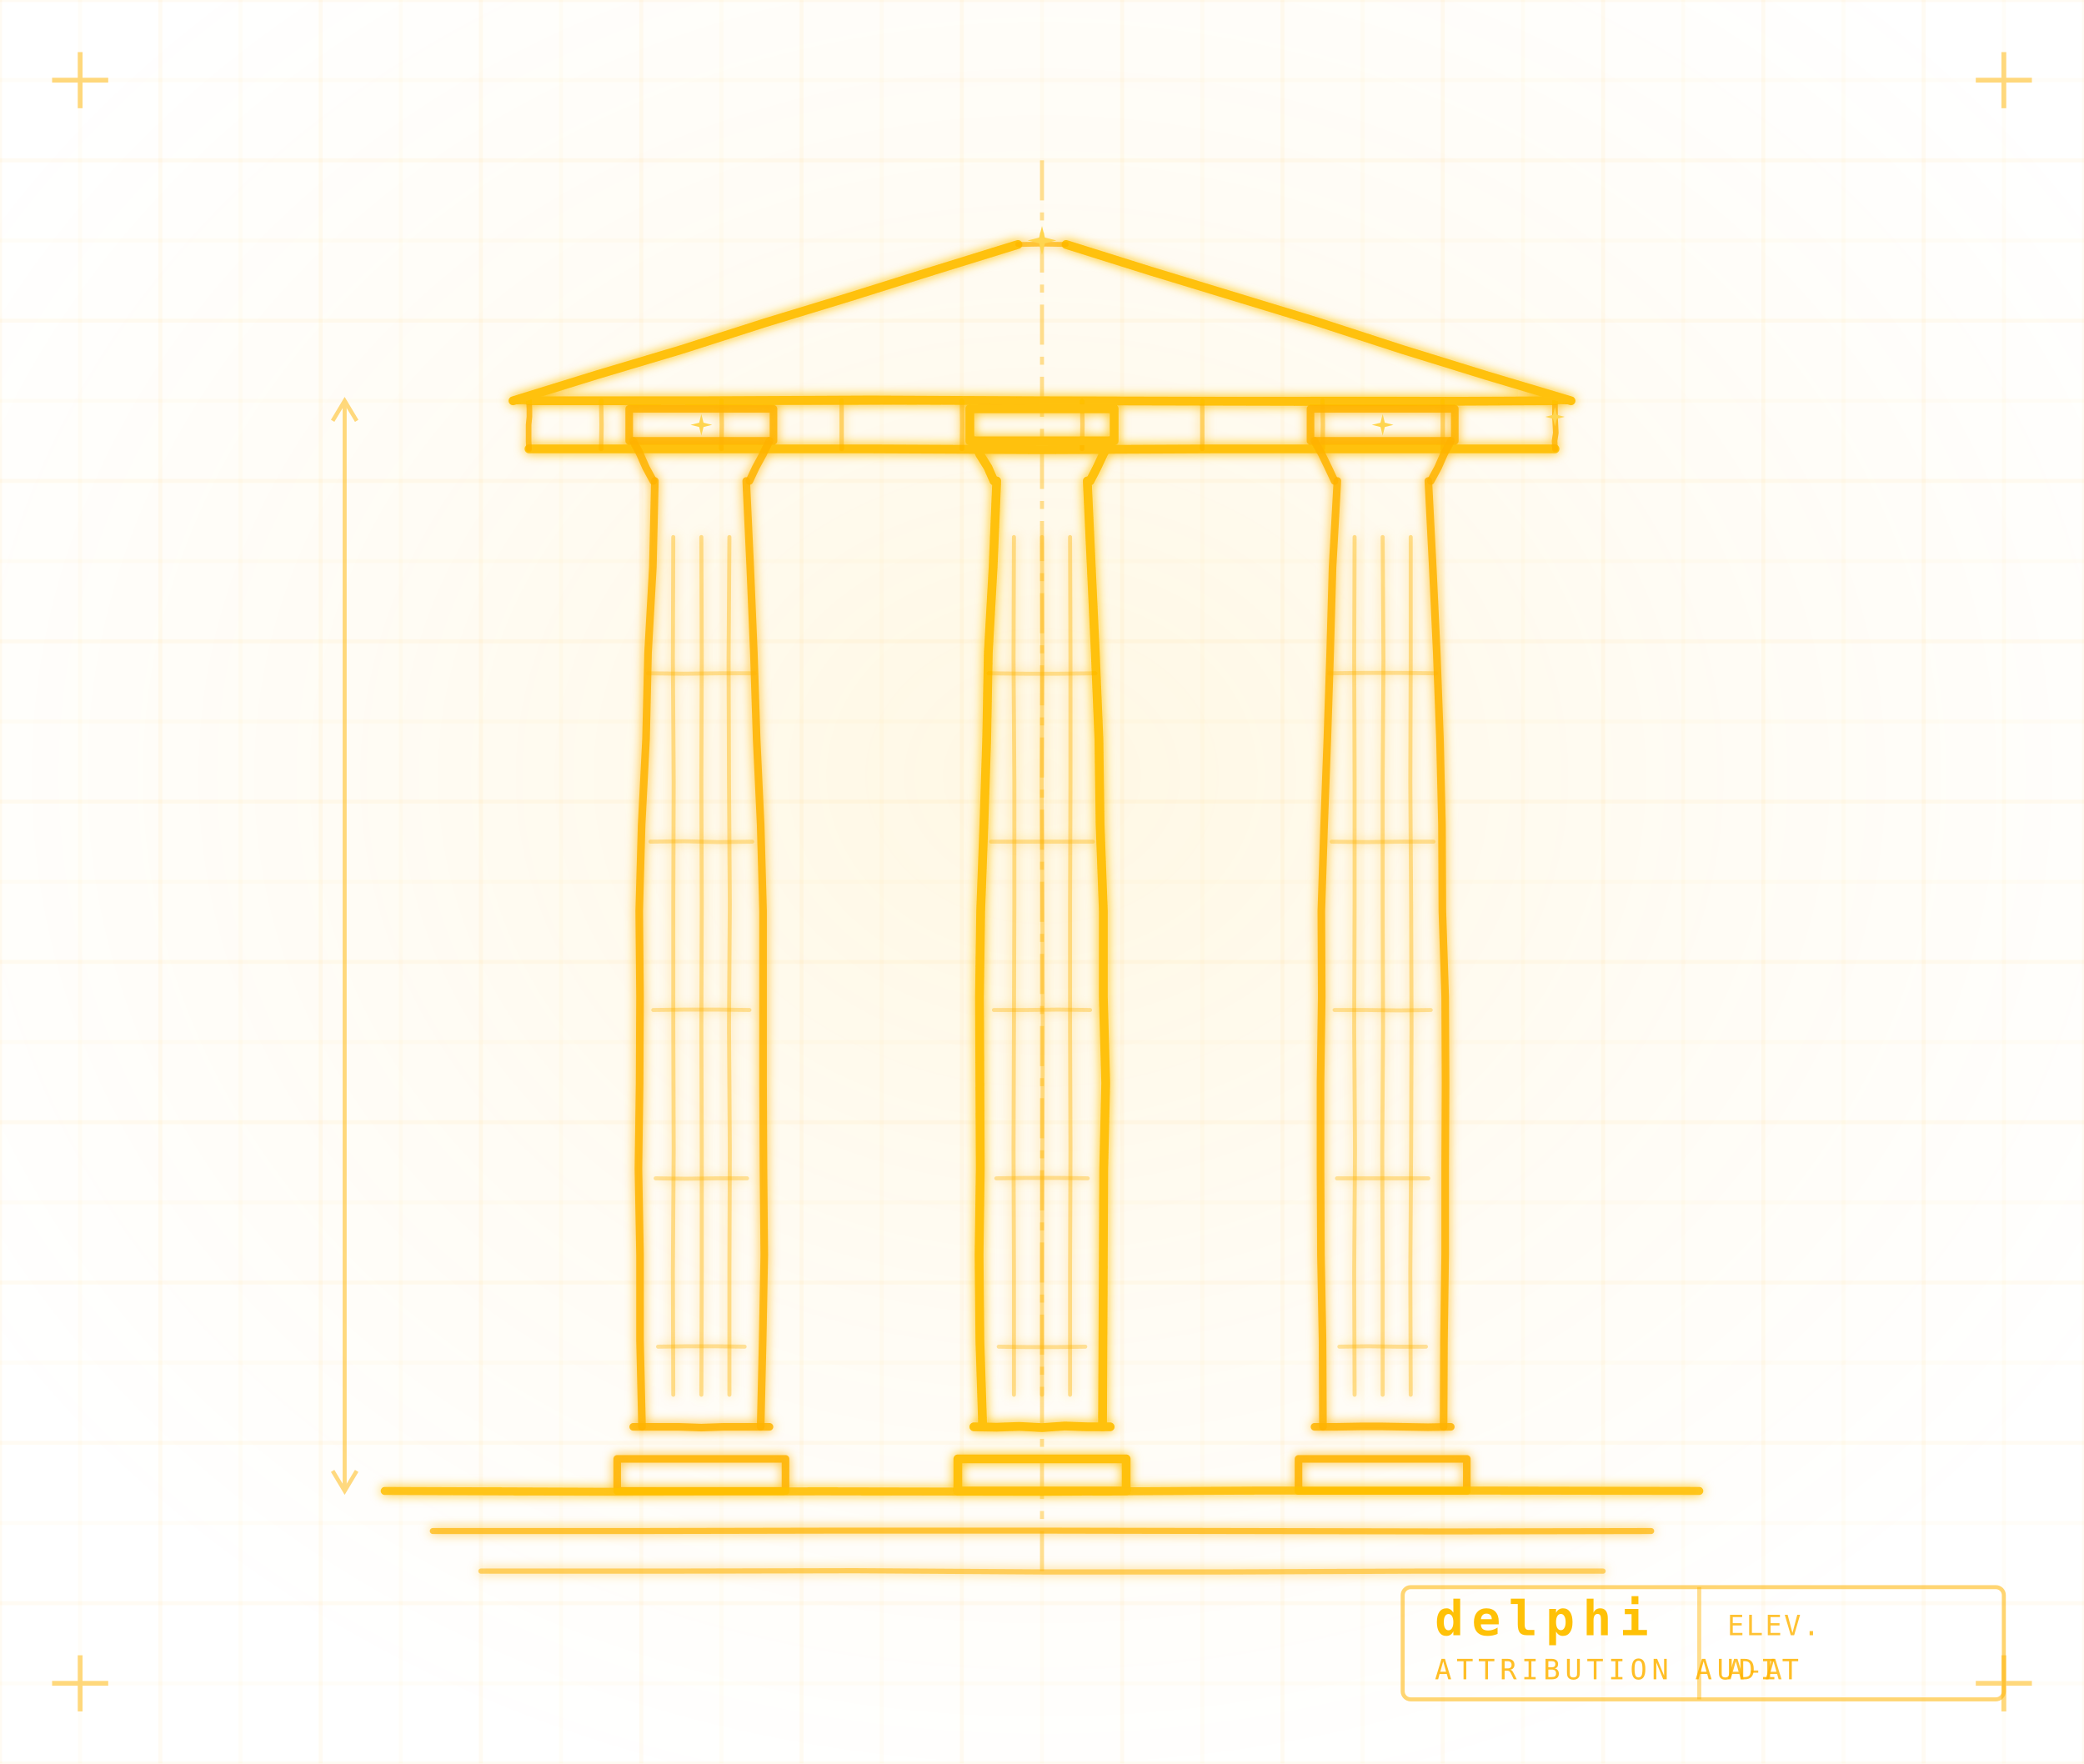
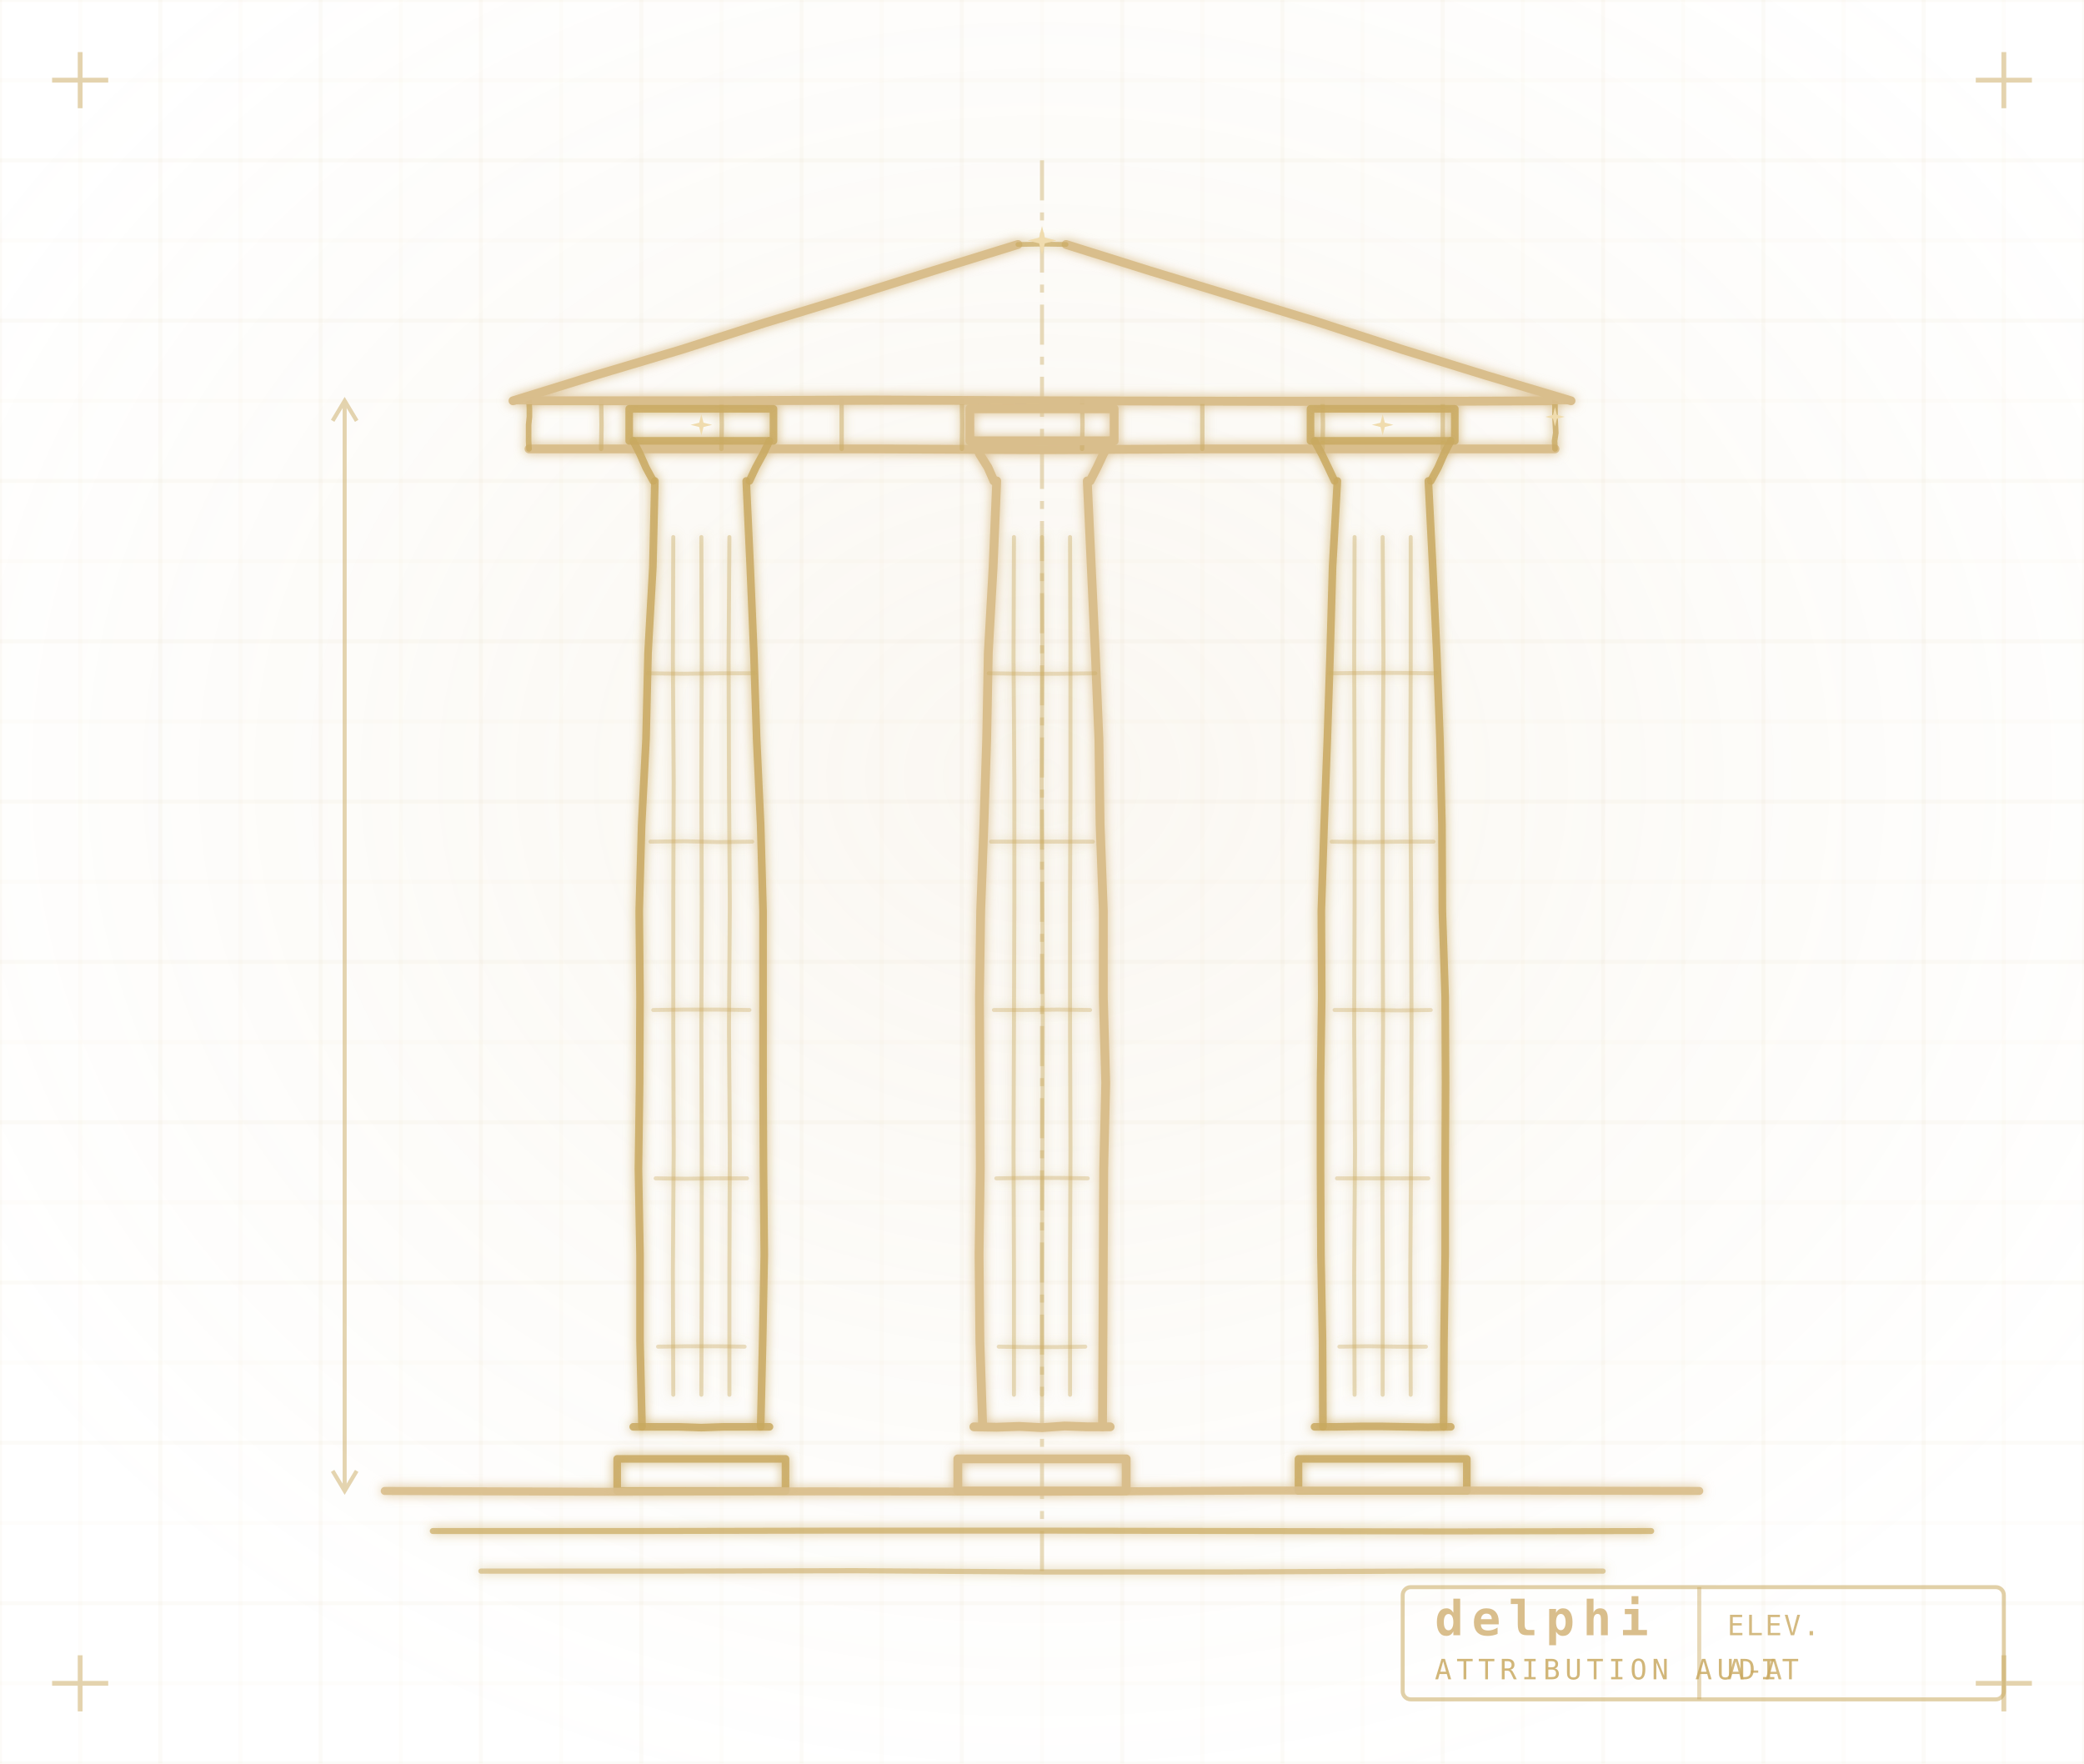
<svg xmlns="http://www.w3.org/2000/svg" viewBox="0 0 520 440" fill="none" role="img" aria-label="">
  <defs>
    <radialGradient id="bgglow" cx="50%" cy="44%" r="60%">
-       <stop offset="0" stop-color="#FFC107" stop-opacity="0.11" />
-       <stop offset="55%" stop-color="#FFB300" stop-opacity="0.04" />
-       <stop offset="100%" stop-color="#FFB300" stop-opacity="0" />
+       <stop offset="0" stop-color="#D9BE8C" stop-opacity="0.11" />
+       <stop offset="55%" stop-color="#C9A961" stop-opacity="0.04" />
+       <stop offset="100%" stop-color="#C9A961" stop-opacity="0" />
    </radialGradient>
    <filter id="glow" x="-20%" y="-20%" width="140%" height="140%">
      <feGaussianBlur stdDeviation="1.3" result="b" />
      <feMerge>
        <feMergeNode in="b" />
        <feMergeNode in="SourceGraphic" />
      </feMerge>
    </filter>
-     <path id="glint" d="M0,-6 L1.2,-1.2 6,0 1.2,1.2 0,6 -1.2,1.2 -6,0 -1.2,-1.2 Z" fill="#FFD54F" />
+     <path id="glint" d="M0,-6 L1.2,-1.2 6,0 1.2,1.2 0,6 -1.2,1.2 -6,0 -1.2,-1.2 Z" fill="#F0DCAE" />
  </defs>
  <style>.tw{transform-box:fill-box;transform-origin:center;animation:tw 4.2s ease-in-out infinite}.d1{animation-delay:.6s}.d2{animation-delay:1.4s}.d3{animation-delay:2.3s}@keyframes tw{0%,100%{opacity:.35}50%{opacity:1}}@media (prefers-reduced-motion:reduce){.tw{animation:none}}</style>
  <rect x="0" y="0" width="520" height="440" fill="url(#bgglow)" />
-   <g stroke="#FFB300" stroke-width="1" vector-effect="non-scaling-stroke">
+   <g stroke="#C9A961" stroke-width="1" vector-effect="non-scaling-stroke">
    <line x1="0" y1="0" x2="0" y2="440" opacity="0.05" />
    <line x1="40" y1="0" x2="40" y2="440" opacity="0.05" />
    <line x1="80" y1="0" x2="80" y2="440" opacity="0.05" />
    <line x1="120" y1="0" x2="120" y2="440" opacity="0.05" />
    <line x1="160" y1="0" x2="160" y2="440" opacity="0.05" />
    <line x1="200" y1="0" x2="200" y2="440" opacity="0.05" />
    <line x1="240" y1="0" x2="240" y2="440" opacity="0.05" />
    <line x1="280" y1="0" x2="280" y2="440" opacity="0.05" />
    <line x1="320" y1="0" x2="320" y2="440" opacity="0.05" />
    <line x1="360" y1="0" x2="360" y2="440" opacity="0.05" />
    <line x1="400" y1="0" x2="400" y2="440" opacity="0.05" />
    <line x1="440" y1="0" x2="440" y2="440" opacity="0.05" />
    <line x1="480" y1="0" x2="480" y2="440" opacity="0.05" />
    <line x1="520" y1="0" x2="520" y2="440" opacity="0.05" />
    <line x1="0" y1="0" x2="520" y2="0" opacity="0.05" />
    <line x1="0" y1="40" x2="520" y2="40" opacity="0.05" />
    <line x1="0" y1="80" x2="520" y2="80" opacity="0.05" />
    <line x1="0" y1="120" x2="520" y2="120" opacity="0.05" />
    <line x1="0" y1="160" x2="520" y2="160" opacity="0.05" />
    <line x1="0" y1="200" x2="520" y2="200" opacity="0.05" />
    <line x1="0" y1="240" x2="520" y2="240" opacity="0.05" />
    <line x1="0" y1="280" x2="520" y2="280" opacity="0.05" />
    <line x1="0" y1="320" x2="520" y2="320" opacity="0.05" />
    <line x1="0" y1="360" x2="520" y2="360" opacity="0.05" />
    <line x1="0" y1="400" x2="520" y2="400" opacity="0.05" />
    <line x1="0" y1="440" x2="520" y2="440" opacity="0.05" />
    <line x1="20" y1="0" x2="20" y2="440" opacity="0.03" />
    <line x1="60" y1="0" x2="60" y2="440" opacity="0.03" />
    <line x1="100" y1="0" x2="100" y2="440" opacity="0.03" />
    <line x1="140" y1="0" x2="140" y2="440" opacity="0.03" />
    <line x1="180" y1="0" x2="180" y2="440" opacity="0.03" />
    <line x1="220" y1="0" x2="220" y2="440" opacity="0.03" />
    <line x1="260" y1="0" x2="260" y2="440" opacity="0.03" />
    <line x1="300" y1="0" x2="300" y2="440" opacity="0.03" />
    <line x1="340" y1="0" x2="340" y2="440" opacity="0.03" />
    <line x1="380" y1="0" x2="380" y2="440" opacity="0.03" />
    <line x1="420" y1="0" x2="420" y2="440" opacity="0.03" />
    <line x1="460" y1="0" x2="460" y2="440" opacity="0.03" />
    <line x1="500" y1="0" x2="500" y2="440" opacity="0.03" />
    <line x1="0" y1="20" x2="520" y2="20" opacity="0.03" />
    <line x1="0" y1="60" x2="520" y2="60" opacity="0.03" />
    <line x1="0" y1="100" x2="520" y2="100" opacity="0.03" />
    <line x1="0" y1="140" x2="520" y2="140" opacity="0.03" />
    <line x1="0" y1="180" x2="520" y2="180" opacity="0.03" />
    <line x1="0" y1="220" x2="520" y2="220" opacity="0.03" />
    <line x1="0" y1="260" x2="520" y2="260" opacity="0.03" />
    <line x1="0" y1="300" x2="520" y2="300" opacity="0.03" />
    <line x1="0" y1="340" x2="520" y2="340" opacity="0.03" />
    <line x1="0" y1="380" x2="520" y2="380" opacity="0.03" />
    <line x1="0" y1="420" x2="520" y2="420" opacity="0.03" />
  </g>
-   <g stroke="#FFB300" stroke-width="1.2" opacity="0.5" vector-effect="non-scaling-stroke">
+   <g stroke="#C9A961" stroke-width="1.2" opacity="0.5" vector-effect="non-scaling-stroke">
    <line x1="13" y1="20" x2="27" y2="20" />
    <line x1="20" y1="13" x2="20" y2="27" />
    <line x1="493" y1="20" x2="507" y2="20" />
    <line x1="500" y1="13" x2="500" y2="27" />
    <line x1="13" y1="420" x2="27" y2="420" />
    <line x1="20" y1="413" x2="20" y2="427" />
    <line x1="493" y1="420" x2="507" y2="420" />
    <line x1="500" y1="413" x2="500" y2="427" />
  </g>
-   <line x1="260" y1="40" x2="260" y2="392" stroke="#FFB300" stroke-width="1" stroke-dasharray="10 3 2 3" opacity="0.4" vector-effect="non-scaling-stroke" />
+   <line x1="260" y1="40" x2="260" y2="392" stroke="#C9A961" stroke-width="1" stroke-dasharray="10 3 2 3" opacity="0.4" vector-effect="non-scaling-stroke" />
  <g filter="url(#glow)" stroke-linecap="round" stroke-linejoin="round" vector-effect="non-scaling-stroke">
-     <path d="M132.0,112.0 L174.7,112.0 L217.3,112.0 L260.0,112.2 L302.7,112.0 L345.3,112.0 L388.0,112.0" stroke="#FFC107" stroke-width="2.2" opacity="1.0" fill="none" />
-     <path d="M132.0,100.0 L174.7,100.0 L217.3,99.8 L260.0,100.0 L302.7,100.1 L345.3,100.2 L388.0,100.0" stroke="#FFC107" stroke-width="2.2" opacity="1.0" fill="none" />
-     <path d="M132.0,112.0 L131.9,110.0 L131.9,108.0 L131.9,106.0 L132.1,104.0 L132.1,102.0 L132.0,100.0" stroke="#FFB300" stroke-width="1.4" opacity="0.8" fill="none" />
-     <path d="M388.0,112.0 L387.9,110.0 L388.2,108.0 L388.1,106.0 L388.0,104.0 L388.0,102.0 L388.0,100.0" stroke="#FFB300" stroke-width="1.4" opacity="0.8" fill="none" />
-     <path d="M150.0,100.0 L150.1,106.0 L150.0,112.0" stroke="#FFB300" stroke-width="1.1" opacity="0.5" fill="none" />
-     <path d="M180.0,100.0 L180.1,106.0 L180.0,112.0" stroke="#FFB300" stroke-width="1.1" opacity="0.5" fill="none" />
-     <path d="M210.0,100.0 L210.0,106.0 L210.0,112.0" stroke="#FFB300" stroke-width="1.1" opacity="0.5" fill="none" />
-     <path d="M240.0,100.0 L240.1,106.0 L240.0,112.0" stroke="#FFB300" stroke-width="1.1" opacity="0.5" fill="none" />
-     <path d="M270.0,100.0 L270.1,106.0 L270.0,112.0" stroke="#FFB300" stroke-width="1.1" opacity="0.5" fill="none" />
-     <path d="M300.0,100.0 L300.0,106.0 L300.0,112.0" stroke="#FFB300" stroke-width="1.1" opacity="0.5" fill="none" />
-     <path d="M330.0,100.0 L330.1,106.0 L330.0,112.0" stroke="#FFB300" stroke-width="1.1" opacity="0.5" fill="none" />
-     <path d="M360.0,100.0 L360.0,106.0 L360.0,112.0" stroke="#FFB300" stroke-width="1.1" opacity="0.5" fill="none" />
-     <path d="M128.0,100.0 L149.0,93.5 L170.1,87.2 L191.0,80.5 L212.0,74.1 L233.0,67.5 L254.0,61.0" stroke="#FFC107" stroke-width="2.2" opacity="1.0" fill="none" />
-     <path d="M266.0,61.0 L287.0,67.6 L308.0,74.0 L329.0,80.4 L349.9,87.2 L370.9,93.7 L392.0,100.0" stroke="#FFC107" stroke-width="2.2" opacity="1.0" fill="none" />
-     <path d="M128.0,100.0 L172.0,100.1 L216.0,100.1 L260.0,99.9 L304.0,99.9 L348.0,99.9 L392.0,100.0" stroke="#FFC107" stroke-width="1.8" opacity="0.9" fill="none" />
-     <path d="M254.0,61.0 L260.0,60.9 L266.0,61.0" stroke="#FFB300" stroke-width="1.2" opacity="0.7" fill="none" />
-     <path d="M160.2,356.0 L159.7,334.5 L159.7,313.1 L159.3,291.6 L159.6,270.2 L159.7,248.7 L159.5,227.3 L160.1,205.8 L161.2,184.4 L161.7,162.9 L162.9,141.5 L163.4,120.0" stroke="#FFB300" stroke-width="1.9" opacity="0.85" fill="none" />
-     <path d="M189.8,356.0 L190.3,334.5 L190.7,313.1 L190.5,291.6 L190.4,270.2 L190.4,248.7 L190.4,227.3 L189.8,205.8 L188.8,184.4 L188.1,162.9 L187.2,141.5 L186.2,120.0" stroke="#FFB300" stroke-width="1.9" opacity="0.85" fill="none" />
-     <path d="M168.0,134.0 L167.9,164.6 L168.1,195.1 L168.0,225.7 L168.0,256.3 L168.1,286.9 L167.9,317.4 L168.0,348.0" stroke="#FFB300" stroke-width="1.0" opacity="0.4" fill="none" />
-     <path d="M175.0,134.0 L175.1,164.6 L175.0,195.1 L175.1,225.7 L175.0,256.3 L175.1,286.9 L175.1,317.4 L175.0,348.0" stroke="#FFB300" stroke-width="1.0" opacity="0.4" fill="none" />
-     <path d="M182.0,134.0 L181.8,164.6 L181.9,195.1 L182.1,225.7 L181.9,256.3 L182.1,286.9 L182.0,317.4 L182.0,348.0" stroke="#FFB300" stroke-width="1.0" opacity="0.4" fill="none" />
-     <path d="M161.7,168.0 L170.6,168.1 L179.4,168.0 L188.3,168.0" stroke="#FFB300" stroke-width="1.0" opacity="0.35" fill="none" />
-     <path d="M162.3,210.0 L170.8,209.9 L179.2,210.1 L187.7,210.0" stroke="#FFB300" stroke-width="1.0" opacity="0.35" fill="none" />
-     <path d="M163.0,252.0 L171.0,251.9 L179.0,251.9 L187.0,252.0" stroke="#FFB300" stroke-width="1.0" opacity="0.35" fill="none" />
-     <path d="M163.6,294.0 L171.2,294.1 L178.8,294.0 L186.4,294.0" stroke="#FFB300" stroke-width="1.0" opacity="0.35" fill="none" />
-     <path d="M164.2,336.0 L171.4,335.9 L178.6,335.9 L185.8,336.0" stroke="#FFB300" stroke-width="1.0" opacity="0.35" fill="none" />
-     <path d="M163.0,120.0 L161.2,116.7 L159.7,113.3 L158.0,110.0" stroke="#FFB300" stroke-width="1.9" opacity="0.85" fill="none" />
-     <path d="M187.0,120.0 L188.6,116.6 L190.4,113.3 L192.0,110.0" stroke="#FFB300" stroke-width="1.9" opacity="0.85" fill="none" />
-     <path d="M157.0,110.0 L193.0,110.0 L193.0,102.0 L157.0,102.0 Z" stroke="#FFB300" stroke-width="1.9" opacity="0.85" fill="none" />
-     <path d="M158.0,356.0 L163.7,356.0 L169.3,356.0 L175.0,356.2 L180.7,356.0 L186.3,356.0 L192.0,356.0" stroke="#FFB300" stroke-width="1.9" opacity="0.85" fill="none" />
-     <path d="M154.0,364.0 L196.0,364.0 L196.0,372.0 L154.0,372.0 Z" stroke="#FFB300" stroke-width="1.9" opacity="0.85" fill="none" />
-     <path d="M245.2,356.0 L244.5,334.5 L244.3,313.1 L244.6,291.6 L244.5,270.2 L244.4,248.7 L244.7,227.3 L245.5,205.8 L246.2,184.4 L246.6,162.9 L247.8,141.5 L248.7,120.0" stroke="#FFC107" stroke-width="2.2" opacity="1.0" fill="none" />
-     <path d="M275.1,356.0 L275.2,334.5 L275.3,313.1 L275.4,291.6 L275.9,270.2 L275.3,248.7 L275.3,227.3 L274.5,205.8 L274.2,184.4 L273.3,162.9 L272.3,141.5 L271.3,120.0" stroke="#FFC107" stroke-width="2.2" opacity="1.0" fill="none" />
-     <path d="M253.0,134.0 L252.9,164.6 L253.1,195.1 L253.1,225.7 L253.0,256.3 L252.9,286.9 L253.0,317.4 L253.0,348.0" stroke="#FFB300" stroke-width="1.0" opacity="0.4" fill="none" />
-     <path d="M260.0,134.0 L260.1,164.6 L259.9,195.1 L260.1,225.7 L260.2,256.3 L260.1,286.9 L260.0,317.4 L260.0,348.0" stroke="#FFB300" stroke-width="1.0" opacity="0.4" fill="none" />
-     <path d="M267.0,134.0 L267.1,164.6 L267.1,195.1 L267.0,225.7 L267.0,256.3 L267.1,286.9 L267.0,317.4 L267.0,348.0" stroke="#FFB300" stroke-width="1.0" opacity="0.4" fill="none" />
-     <path d="M246.7,168.0 L255.6,168.1 L264.4,168.1 L273.3,168.0" stroke="#FFB300" stroke-width="1.0" opacity="0.35" fill="none" />
-     <path d="M247.3,210.0 L255.8,210.0 L264.2,210.0 L272.7,210.0" stroke="#FFB300" stroke-width="1.0" opacity="0.35" fill="none" />
-     <path d="M248.0,252.0 L256.0,252.0 L264.0,251.9 L272.0,252.0" stroke="#FFB300" stroke-width="1.0" opacity="0.35" fill="none" />
-     <path d="M248.6,294.0 L256.2,293.9 L263.8,293.9 L271.4,294.0" stroke="#FFB300" stroke-width="1.0" opacity="0.35" fill="none" />
-     <path d="M249.2,336.0 L256.4,336.1 L263.6,336.1 L270.8,336.0" stroke="#FFB300" stroke-width="1.0" opacity="0.35" fill="none" />
-     <path d="M248.0,120.0 L246.5,116.6 L244.5,113.4 L243.0,110.0" stroke="#FFC107" stroke-width="2.2" opacity="1.0" fill="none" />
-     <path d="M272.0,120.0 L273.7,116.7 L275.3,113.3 L277.0,110.0" stroke="#FFC107" stroke-width="2.2" opacity="1.0" fill="none" />
-     <path d="M242.0,110.0 L278.0,110.0 L278.0,102.0 L242.0,102.0 Z" stroke="#FFC107" stroke-width="2.2" opacity="1.0" fill="none" />
-     <path d="M243.0,356.0 L248.7,356.1 L254.3,355.9 L260.0,356.2 L265.7,355.8 L271.3,356.0 L277.0,356.0" stroke="#FFC107" stroke-width="2.2" opacity="1.0" fill="none" />
-     <path d="M239.0,364.0 L281.0,364.0 L281.0,372.0 L239.0,372.0 Z" stroke="#FFC107" stroke-width="2.2" opacity="1.0" fill="none" />
-     <path d="M330.1,356.0 L330.0,334.5 L329.6,313.1 L329.5,291.6 L329.5,270.2 L329.8,248.7 L329.7,227.3 L330.4,205.8 L331.2,184.4 L331.9,162.9 L332.5,141.5 L333.7,120.0" stroke="#FFB300" stroke-width="1.9" opacity="0.85" fill="none" />
-     <path d="M360.2,356.0 L360.3,334.5 L360.6,313.1 L360.6,291.6 L360.7,270.2 L360.6,248.7 L359.9,227.3 L359.8,205.8 L359.3,184.4 L358.5,162.9 L357.5,141.5 L356.4,120.0" stroke="#FFB300" stroke-width="1.9" opacity="0.85" fill="none" />
-     <path d="M338.0,134.0 L337.9,164.6 L338.0,195.1 L338.0,225.7 L337.9,256.3 L338.1,286.9 L337.9,317.4 L338.0,348.0" stroke="#FFB300" stroke-width="1.0" opacity="0.4" fill="none" />
-     <path d="M345.0,134.0 L345.2,164.6 L345.0,195.1 L345.0,225.7 L345.1,256.3 L344.9,286.9 L345.0,317.4 L345.0,348.0" stroke="#FFB300" stroke-width="1.0" opacity="0.4" fill="none" />
-     <path d="M352.0,134.0 L352.0,164.6 L351.9,195.1 L352.1,225.7 L352.2,256.3 L352.1,286.9 L351.9,317.4 L352.0,348.0" stroke="#FFB300" stroke-width="1.0" opacity="0.4" fill="none" />
-     <path d="M331.7,168.0 L340.6,167.9 L349.4,167.9 L358.3,168.0" stroke="#FFB300" stroke-width="1.0" opacity="0.35" fill="none" />
-     <path d="M332.3,210.0 L340.8,210.1 L349.2,210.0 L357.7,210.0" stroke="#FFB300" stroke-width="1.0" opacity="0.35" fill="none" />
-     <path d="M333.0,252.0 L341.0,252.0 L349.0,252.1 L357.0,252.0" stroke="#FFB300" stroke-width="1.0" opacity="0.35" fill="none" />
-     <path d="M333.6,294.0 L341.2,294.0 L348.8,294.0 L356.4,294.0" stroke="#FFB300" stroke-width="1.0" opacity="0.35" fill="none" />
-     <path d="M334.2,336.0 L341.4,335.9 L348.6,336.0 L355.8,336.0" stroke="#FFB300" stroke-width="1.0" opacity="0.35" fill="none" />
-     <path d="M333.0,120.0 L331.4,116.6 L329.8,113.3 L328.0,110.0" stroke="#FFB300" stroke-width="1.9" opacity="0.85" fill="none" />
-     <path d="M357.0,120.0 L358.8,116.7 L360.3,113.3 L362.0,110.0" stroke="#FFB300" stroke-width="1.9" opacity="0.85" fill="none" />
-     <path d="M327.0,110.0 L363.0,110.0 L363.0,102.0 L327.0,102.0 Z" stroke="#FFB300" stroke-width="1.9" opacity="0.85" fill="none" />
-     <path d="M328.0,356.0 L333.7,356.0 L339.3,355.9 L345.0,355.9 L350.7,356.0 L356.3,356.1 L362.0,356.0" stroke="#FFB300" stroke-width="1.9" opacity="0.85" fill="none" />
-     <path d="M324.0,364.0 L366.0,364.0 L366.0,372.0 L324.0,372.0 Z" stroke="#FFB300" stroke-width="1.9" opacity="0.85" fill="none" />
-     <path d="M96.0,372.0 L150.7,372.2 L205.3,372.1 L260.0,372.2 L314.7,371.9 L369.3,371.9 L424.0,372.0" stroke="#FFC107" stroke-width="2.0" opacity="0.9" fill="none" />
-     <path d="M108.0,382.0 L158.7,382.0 L209.3,381.9 L260.0,381.9 L310.7,382.0 L361.3,382.1 L412.0,382.0" stroke="#FFB300" stroke-width="1.5" opacity="0.7" fill="none" />
-     <path d="M120.0,392.0 L166.7,392.0 L213.3,391.9 L260.0,392.2 L306.7,392.2 L353.3,392.0 L400.0,392.0" stroke="#FFB300" stroke-width="1.3" opacity="0.55" fill="none" />
+     <path d="M132.0,112.0 L174.7,112.0 L217.3,112.0 L260.0,112.2 L302.7,112.0 L345.3,112.0 L388.0,112.0" stroke="#D9BE8C" stroke-width="2.2" opacity="1.0" fill="none" />
+     <path d="M132.0,100.0 L174.7,100.0 L217.3,99.8 L260.0,100.0 L302.7,100.1 L345.3,100.2 L388.0,100.0" stroke="#D9BE8C" stroke-width="2.2" opacity="1.0" fill="none" />
+     <path d="M132.0,112.0 L131.9,110.0 L131.9,108.0 L131.9,106.0 L132.1,104.0 L132.1,102.0 L132.0,100.0" stroke="#C9A961" stroke-width="1.4" opacity="0.8" fill="none" />
+     <path d="M388.0,112.0 L387.9,110.0 L388.2,108.0 L388.1,106.0 L388.0,104.0 L388.0,102.0 L388.0,100.0" stroke="#C9A961" stroke-width="1.4" opacity="0.8" fill="none" />
+     <path d="M150.0,100.0 L150.1,106.0 L150.0,112.0" stroke="#C9A961" stroke-width="1.1" opacity="0.5" fill="none" />
+     <path d="M180.0,100.0 L180.1,106.0 L180.0,112.0" stroke="#C9A961" stroke-width="1.1" opacity="0.5" fill="none" />
+     <path d="M210.0,100.0 L210.0,106.0 L210.0,112.0" stroke="#C9A961" stroke-width="1.1" opacity="0.5" fill="none" />
+     <path d="M240.0,100.0 L240.1,106.0 L240.0,112.0" stroke="#C9A961" stroke-width="1.1" opacity="0.5" fill="none" />
+     <path d="M270.0,100.0 L270.1,106.0 L270.0,112.0" stroke="#C9A961" stroke-width="1.1" opacity="0.5" fill="none" />
+     <path d="M300.0,100.0 L300.0,106.0 L300.0,112.0" stroke="#C9A961" stroke-width="1.1" opacity="0.5" fill="none" />
+     <path d="M330.0,100.0 L330.1,106.0 L330.0,112.0" stroke="#C9A961" stroke-width="1.1" opacity="0.5" fill="none" />
+     <path d="M360.0,100.0 L360.0,106.0 L360.0,112.0" stroke="#C9A961" stroke-width="1.1" opacity="0.5" fill="none" />
+     <path d="M128.0,100.0 L149.0,93.5 L170.1,87.2 L191.0,80.5 L212.0,74.1 L233.0,67.5 L254.0,61.0" stroke="#D9BE8C" stroke-width="2.2" opacity="1.0" fill="none" />
+     <path d="M266.0,61.0 L287.0,67.6 L308.0,74.0 L329.0,80.4 L349.9,87.2 L370.9,93.7 L392.0,100.0" stroke="#D9BE8C" stroke-width="2.2" opacity="1.0" fill="none" />
+     <path d="M128.0,100.0 L172.0,100.1 L216.0,100.1 L260.0,99.9 L304.0,99.9 L348.0,99.9 L392.0,100.0" stroke="#D9BE8C" stroke-width="1.8" opacity="0.9" fill="none" />
+     <path d="M254.0,61.0 L260.0,60.9 L266.0,61.0" stroke="#C9A961" stroke-width="1.2" opacity="0.7" fill="none" />
+     <path d="M160.2,356.0 L159.7,334.5 L159.7,313.1 L159.3,291.6 L159.6,270.2 L159.7,248.7 L159.5,227.3 L160.1,205.8 L161.2,184.4 L161.7,162.9 L162.9,141.5 L163.4,120.0" stroke="#C9A961" stroke-width="1.9" opacity="0.85" fill="none" />
+     <path d="M189.8,356.0 L190.3,334.5 L190.7,313.1 L190.5,291.6 L190.4,270.2 L190.4,248.7 L190.4,227.3 L189.8,205.8 L188.8,184.4 L188.1,162.9 L187.2,141.5 L186.2,120.0" stroke="#C9A961" stroke-width="1.9" opacity="0.85" fill="none" />
+     <path d="M168.0,134.0 L167.9,164.6 L168.1,195.1 L168.0,225.7 L168.0,256.3 L168.1,286.9 L167.9,317.4 L168.0,348.0" stroke="#C9A961" stroke-width="1.0" opacity="0.4" fill="none" />
+     <path d="M175.0,134.0 L175.1,164.6 L175.0,195.1 L175.1,225.7 L175.0,256.3 L175.1,286.9 L175.1,317.4 L175.0,348.0" stroke="#C9A961" stroke-width="1.0" opacity="0.4" fill="none" />
+     <path d="M182.0,134.0 L181.8,164.6 L181.9,195.1 L182.1,225.7 L181.9,256.3 L182.1,286.9 L182.0,317.4 L182.0,348.0" stroke="#C9A961" stroke-width="1.0" opacity="0.4" fill="none" />
+     <path d="M161.7,168.0 L170.6,168.1 L179.4,168.0 L188.3,168.0" stroke="#C9A961" stroke-width="1.0" opacity="0.35" fill="none" />
+     <path d="M162.3,210.0 L170.8,209.9 L179.2,210.1 L187.7,210.0" stroke="#C9A961" stroke-width="1.0" opacity="0.35" fill="none" />
+     <path d="M163.0,252.0 L171.0,251.9 L179.0,251.9 L187.0,252.0" stroke="#C9A961" stroke-width="1.0" opacity="0.35" fill="none" />
+     <path d="M163.6,294.0 L171.2,294.1 L178.8,294.0 L186.4,294.0" stroke="#C9A961" stroke-width="1.0" opacity="0.35" fill="none" />
+     <path d="M164.2,336.0 L171.4,335.9 L178.6,335.9 L185.8,336.0" stroke="#C9A961" stroke-width="1.0" opacity="0.35" fill="none" />
+     <path d="M163.0,120.0 L161.2,116.7 L159.7,113.3 L158.0,110.0" stroke="#C9A961" stroke-width="1.9" opacity="0.85" fill="none" />
+     <path d="M187.0,120.0 L188.6,116.6 L190.4,113.3 L192.0,110.0" stroke="#C9A961" stroke-width="1.9" opacity="0.85" fill="none" />
+     <path d="M157.0,110.0 L193.0,110.0 L193.0,102.0 L157.0,102.0 Z" stroke="#C9A961" stroke-width="1.9" opacity="0.85" fill="none" />
+     <path d="M158.0,356.0 L163.7,356.0 L169.3,356.0 L175.0,356.2 L180.7,356.0 L186.3,356.0 L192.0,356.0" stroke="#C9A961" stroke-width="1.9" opacity="0.85" fill="none" />
+     <path d="M154.0,364.0 L196.0,364.0 L196.0,372.0 L154.0,372.0 Z" stroke="#C9A961" stroke-width="1.9" opacity="0.85" fill="none" />
+     <path d="M245.2,356.0 L244.5,334.5 L244.3,313.1 L244.6,291.6 L244.5,270.2 L244.4,248.7 L244.7,227.3 L245.5,205.8 L246.2,184.4 L246.6,162.9 L247.8,141.5 L248.7,120.0" stroke="#D9BE8C" stroke-width="2.2" opacity="1.0" fill="none" />
+     <path d="M275.1,356.0 L275.2,334.5 L275.3,313.1 L275.4,291.6 L275.9,270.2 L275.3,248.7 L275.3,227.3 L274.5,205.8 L274.2,184.4 L273.3,162.9 L272.3,141.5 L271.3,120.0" stroke="#D9BE8C" stroke-width="2.2" opacity="1.0" fill="none" />
+     <path d="M253.0,134.0 L252.9,164.6 L253.1,195.1 L253.1,225.7 L253.0,256.3 L252.9,286.9 L253.0,317.4 L253.0,348.0" stroke="#C9A961" stroke-width="1.0" opacity="0.4" fill="none" />
+     <path d="M260.0,134.0 L260.1,164.6 L259.9,195.1 L260.1,225.7 L260.2,256.3 L260.1,286.9 L260.0,317.4 L260.0,348.0" stroke="#C9A961" stroke-width="1.0" opacity="0.4" fill="none" />
+     <path d="M267.0,134.0 L267.1,164.6 L267.1,195.1 L267.0,225.7 L267.0,256.3 L267.1,286.9 L267.0,317.4 L267.0,348.0" stroke="#C9A961" stroke-width="1.0" opacity="0.4" fill="none" />
+     <path d="M246.7,168.0 L255.6,168.1 L264.4,168.1 L273.3,168.0" stroke="#C9A961" stroke-width="1.0" opacity="0.35" fill="none" />
+     <path d="M247.3,210.0 L255.8,210.0 L264.2,210.0 L272.7,210.0" stroke="#C9A961" stroke-width="1.0" opacity="0.35" fill="none" />
+     <path d="M248.0,252.0 L256.0,252.0 L264.0,251.9 L272.0,252.0" stroke="#C9A961" stroke-width="1.0" opacity="0.35" fill="none" />
+     <path d="M248.6,294.0 L256.2,293.9 L263.8,293.9 L271.4,294.0" stroke="#C9A961" stroke-width="1.0" opacity="0.35" fill="none" />
+     <path d="M249.2,336.0 L256.4,336.1 L263.6,336.1 L270.8,336.0" stroke="#C9A961" stroke-width="1.0" opacity="0.35" fill="none" />
+     <path d="M248.0,120.0 L246.5,116.6 L244.5,113.4 L243.0,110.0" stroke="#D9BE8C" stroke-width="2.2" opacity="1.0" fill="none" />
+     <path d="M272.0,120.0 L273.7,116.7 L275.3,113.3 L277.0,110.0" stroke="#D9BE8C" stroke-width="2.2" opacity="1.0" fill="none" />
+     <path d="M242.0,110.0 L278.0,110.0 L278.0,102.0 L242.0,102.0 Z" stroke="#D9BE8C" stroke-width="2.2" opacity="1.0" fill="none" />
+     <path d="M243.0,356.0 L248.7,356.1 L254.3,355.9 L260.0,356.2 L265.7,355.8 L271.3,356.0 L277.0,356.0" stroke="#D9BE8C" stroke-width="2.2" opacity="1.0" fill="none" />
+     <path d="M239.0,364.0 L281.0,364.0 L281.0,372.0 L239.0,372.0 Z" stroke="#D9BE8C" stroke-width="2.2" opacity="1.0" fill="none" />
+     <path d="M330.1,356.0 L330.0,334.5 L329.6,313.1 L329.5,291.6 L329.5,270.2 L329.8,248.7 L329.7,227.3 L330.4,205.8 L331.2,184.4 L331.9,162.9 L332.5,141.5 L333.7,120.0" stroke="#C9A961" stroke-width="1.9" opacity="0.85" fill="none" />
+     <path d="M360.2,356.0 L360.3,334.5 L360.6,313.1 L360.6,291.6 L360.7,270.2 L360.6,248.7 L359.9,227.3 L359.8,205.8 L359.3,184.4 L358.5,162.9 L357.5,141.5 L356.4,120.0" stroke="#C9A961" stroke-width="1.9" opacity="0.85" fill="none" />
+     <path d="M338.0,134.0 L337.9,164.6 L338.0,195.1 L338.0,225.7 L337.9,256.3 L338.1,286.9 L337.9,317.4 L338.0,348.0" stroke="#C9A961" stroke-width="1.0" opacity="0.4" fill="none" />
+     <path d="M345.0,134.0 L345.2,164.6 L345.0,195.1 L345.0,225.7 L345.1,256.3 L344.9,286.9 L345.0,317.4 L345.0,348.0" stroke="#C9A961" stroke-width="1.0" opacity="0.4" fill="none" />
+     <path d="M352.0,134.0 L352.0,164.6 L351.9,195.1 L352.1,225.7 L352.2,256.3 L352.1,286.9 L351.9,317.4 L352.0,348.0" stroke="#C9A961" stroke-width="1.0" opacity="0.4" fill="none" />
+     <path d="M331.7,168.0 L340.6,167.9 L349.4,167.9 L358.3,168.0" stroke="#C9A961" stroke-width="1.0" opacity="0.35" fill="none" />
+     <path d="M332.3,210.0 L340.8,210.1 L349.2,210.0 L357.7,210.0" stroke="#C9A961" stroke-width="1.0" opacity="0.35" fill="none" />
+     <path d="M333.0,252.0 L341.0,252.0 L349.0,252.1 L357.0,252.0" stroke="#C9A961" stroke-width="1.0" opacity="0.35" fill="none" />
+     <path d="M333.6,294.0 L341.2,294.0 L348.8,294.0 L356.4,294.0" stroke="#C9A961" stroke-width="1.0" opacity="0.35" fill="none" />
+     <path d="M334.2,336.0 L341.4,335.9 L348.6,336.0 L355.8,336.0" stroke="#C9A961" stroke-width="1.0" opacity="0.35" fill="none" />
+     <path d="M333.0,120.0 L331.4,116.6 L329.8,113.3 L328.0,110.0" stroke="#C9A961" stroke-width="1.9" opacity="0.85" fill="none" />
+     <path d="M357.0,120.0 L358.8,116.7 L360.3,113.3 L362.0,110.0" stroke="#C9A961" stroke-width="1.9" opacity="0.85" fill="none" />
+     <path d="M327.0,110.0 L363.0,110.0 L363.0,102.0 L327.0,102.0 Z" stroke="#C9A961" stroke-width="1.9" opacity="0.85" fill="none" />
+     <path d="M328.0,356.0 L333.7,356.0 L339.3,355.9 L345.0,355.9 L350.7,356.0 L356.3,356.1 L362.0,356.0" stroke="#C9A961" stroke-width="1.9" opacity="0.85" fill="none" />
+     <path d="M324.0,364.0 L366.0,364.0 L366.0,372.0 L324.0,372.0 Z" stroke="#C9A961" stroke-width="1.9" opacity="0.85" fill="none" />
+     <path d="M96.0,372.0 L150.7,372.2 L205.3,372.1 L260.0,372.2 L314.7,371.9 L369.3,371.9 L424.0,372.0" stroke="#D9BE8C" stroke-width="2.0" opacity="0.9" fill="none" />
+     <path d="M108.0,382.0 L158.7,382.0 L209.3,381.9 L260.0,381.9 L310.7,382.0 L361.3,382.1 L412.0,382.0" stroke="#C9A961" stroke-width="1.5" opacity="0.7" fill="none" />
+     <path d="M120.0,392.0 L166.7,392.0 L213.3,391.9 L260.0,392.2 L306.7,392.2 L353.3,392.0 L400.0,392.0" stroke="#C9A961" stroke-width="1.3" opacity="0.55" fill="none" />
  </g>
-   <g stroke="#FFB300" stroke-width="1" opacity="0.5" vector-effect="non-scaling-stroke">
+   <g stroke="#C9A961" stroke-width="1" opacity="0.5" vector-effect="non-scaling-stroke">
    <line x1="86" y1="100" x2="86" y2="372" />
    <path d="M83,105 L86,100 L89,105" fill="none" />
    <path d="M83,367 L86,372 L89,367" fill="none" />
  </g>
  <g font-family="ui-monospace,Menlo,monospace">
-     <rect x="350" y="396" width="150" height="28" rx="2" stroke="#FFB300" stroke-width="1" opacity="0.55" fill="none" />
-     <line x1="424" y1="396" x2="424" y2="424" stroke="#FFB300" stroke-width="1" opacity="0.45" />
-     <text x="358" y="408" font-size="12" font-weight="700" letter-spacing="2" fill="#FFC107">delphi</text>
-     <text x="358" y="419" font-size="7" letter-spacing="1.2" fill="#FFB300" opacity="0.85">ATTRIBUTION AUDIT</text>
-     <text x="431" y="408" font-size="7" letter-spacing="0.5" fill="#FFB300" opacity="0.8">ELEV.</text>
-     <text x="431" y="419" font-size="7" letter-spacing="0.5" fill="#FFB300" opacity="0.8">A-A</text>
+     <rect x="350" y="396" width="150" height="28" rx="2" stroke="#C9A961" stroke-width="1" opacity="0.55" fill="none" />
+     <line x1="424" y1="396" x2="424" y2="424" stroke="#C9A961" stroke-width="1" opacity="0.45" />
+     <text x="358" y="408" font-size="12" font-weight="700" letter-spacing="2" fill="#D9BE8C">delphi</text>
+     <text x="358" y="419" font-size="7" letter-spacing="1.2" fill="#C9A961" opacity="0.85">ATTRIBUTION AUDIT</text>
+     <text x="431" y="408" font-size="7" letter-spacing="0.5" fill="#C9A961" opacity="0.8">ELEV.</text>
+     <text x="431" y="419" font-size="7" letter-spacing="0.5" fill="#C9A961" opacity="0.8">A-A</text>
  </g>
  <use href="#glint" transform="translate(260,60) scale(0.6)" class="tw" />
  <use href="#glint" transform="translate(175,106) scale(0.45)" class="tw d2" />
  <use href="#glint" transform="translate(345,106) scale(0.45)" class="tw d1" />
  <use href="#glint" transform="translate(388,104) scale(0.4)" class="tw d3" />
</svg>
